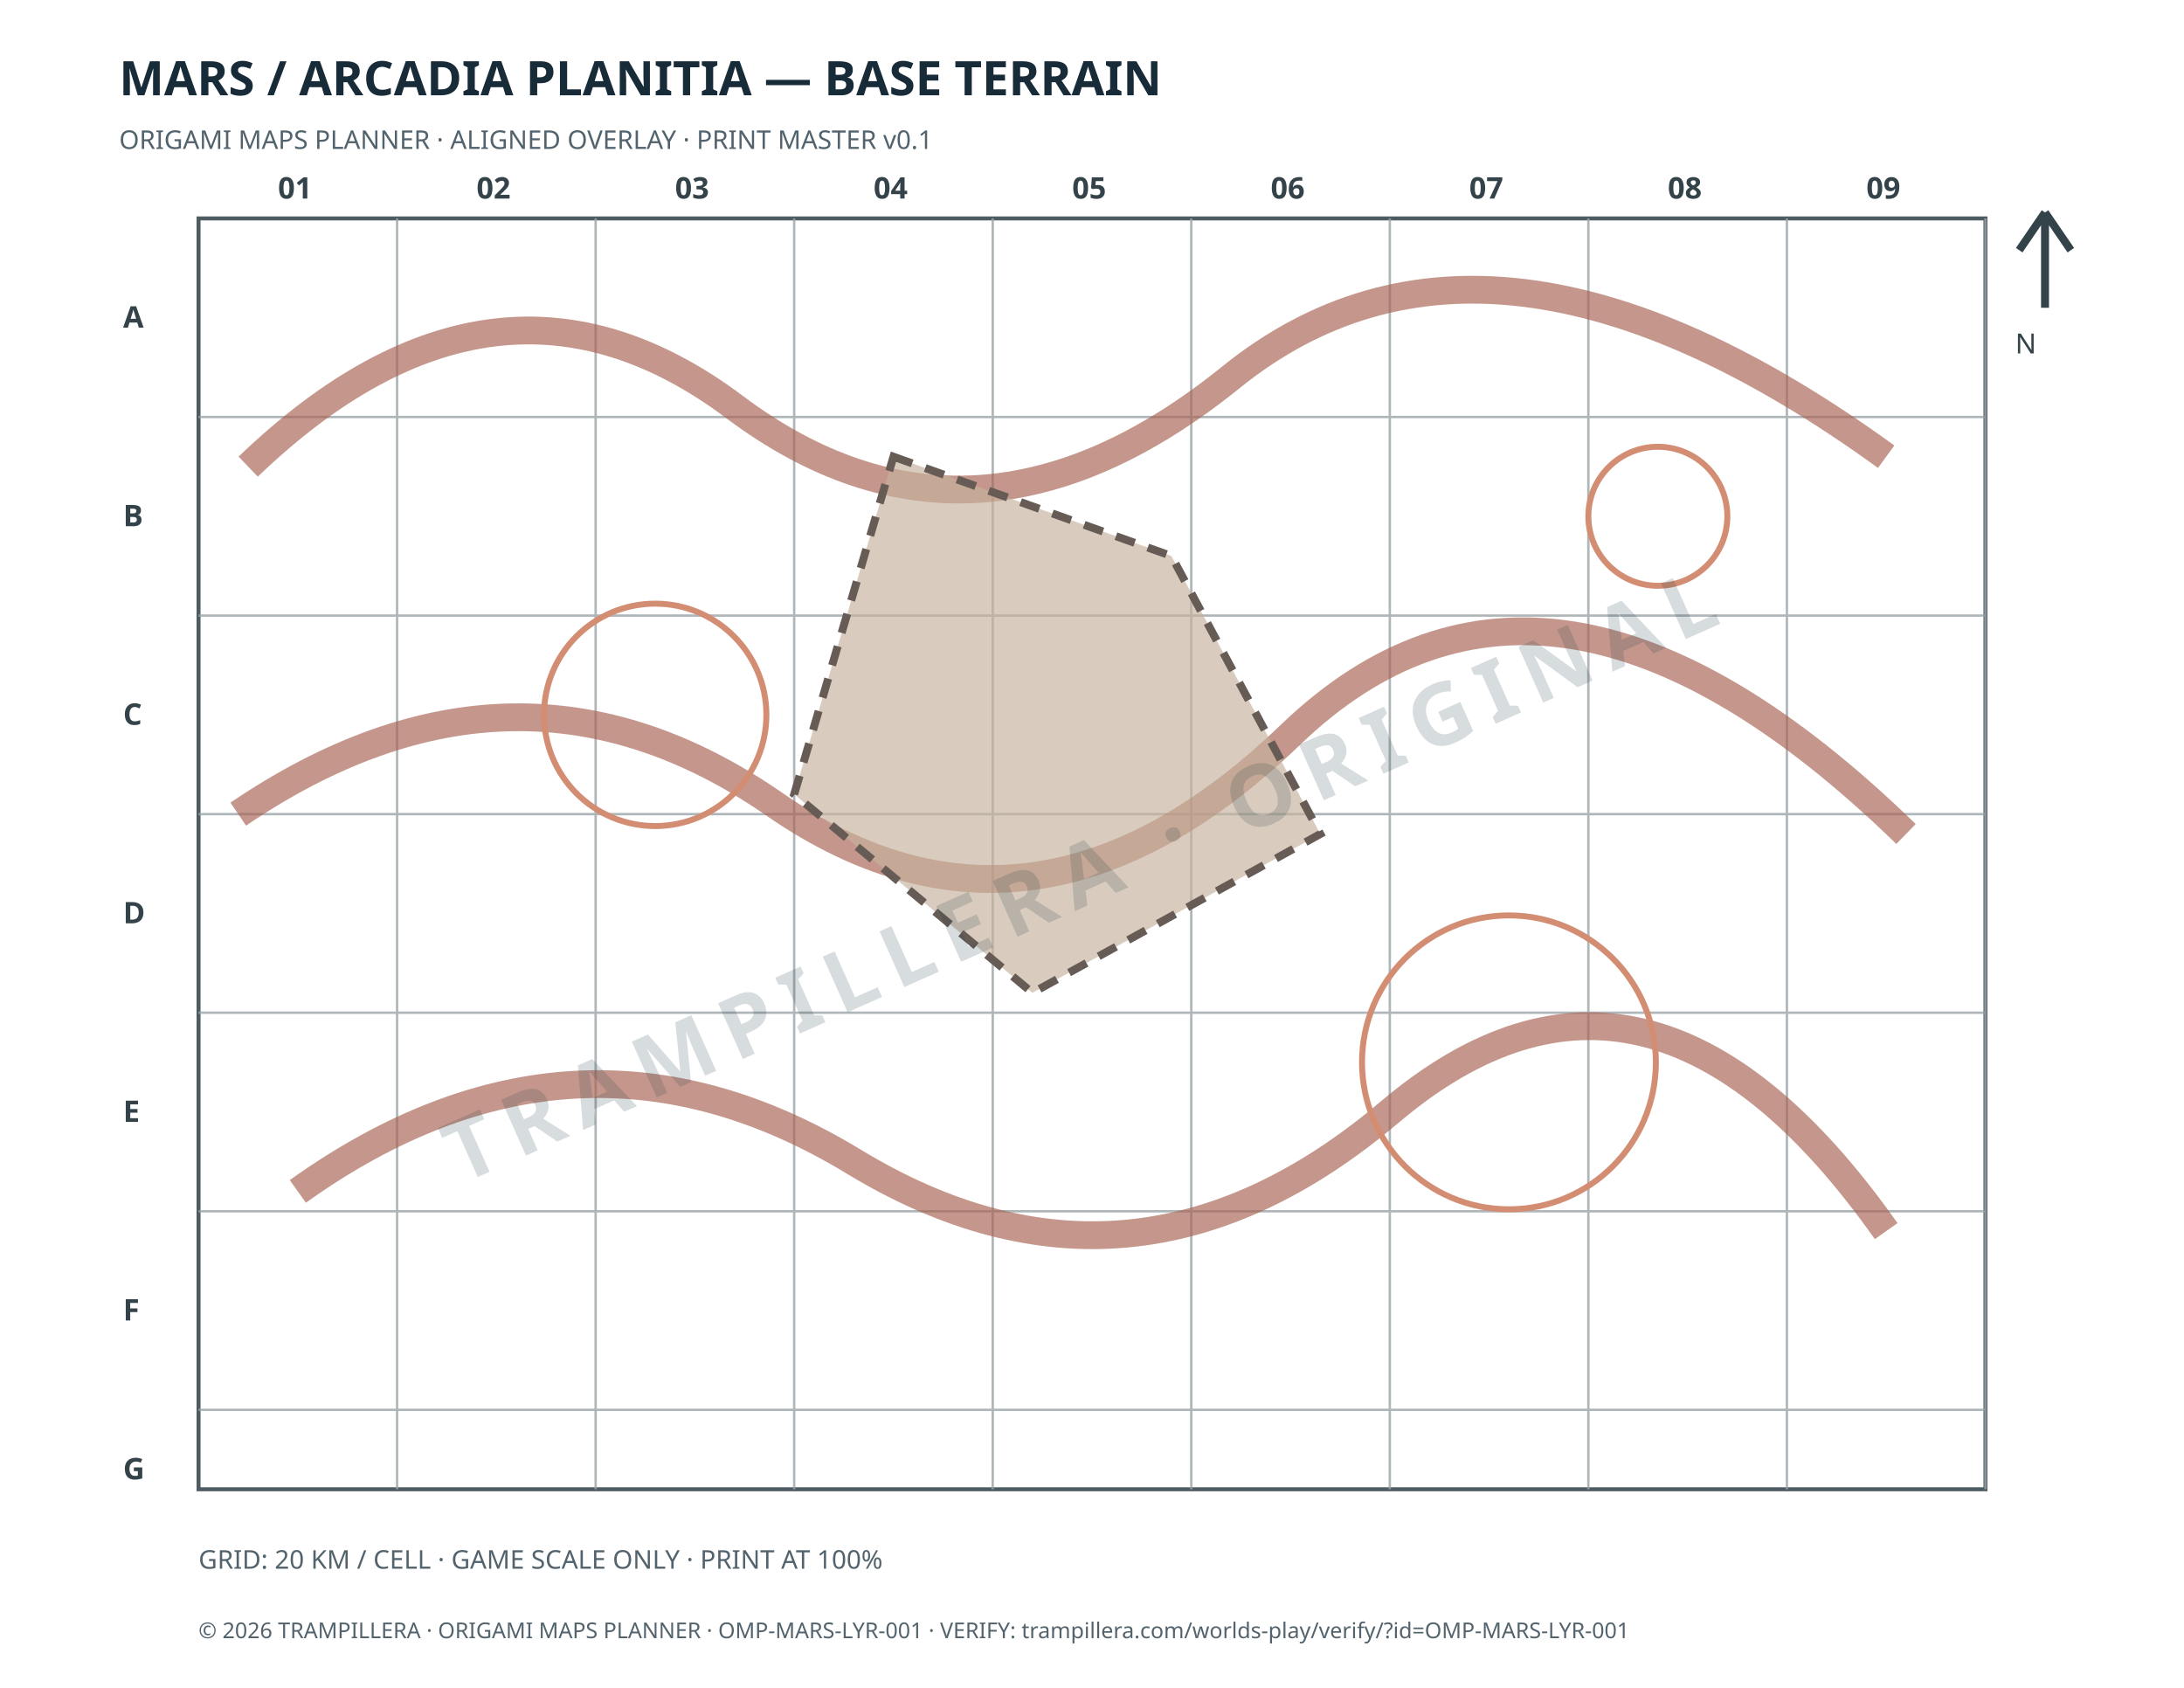
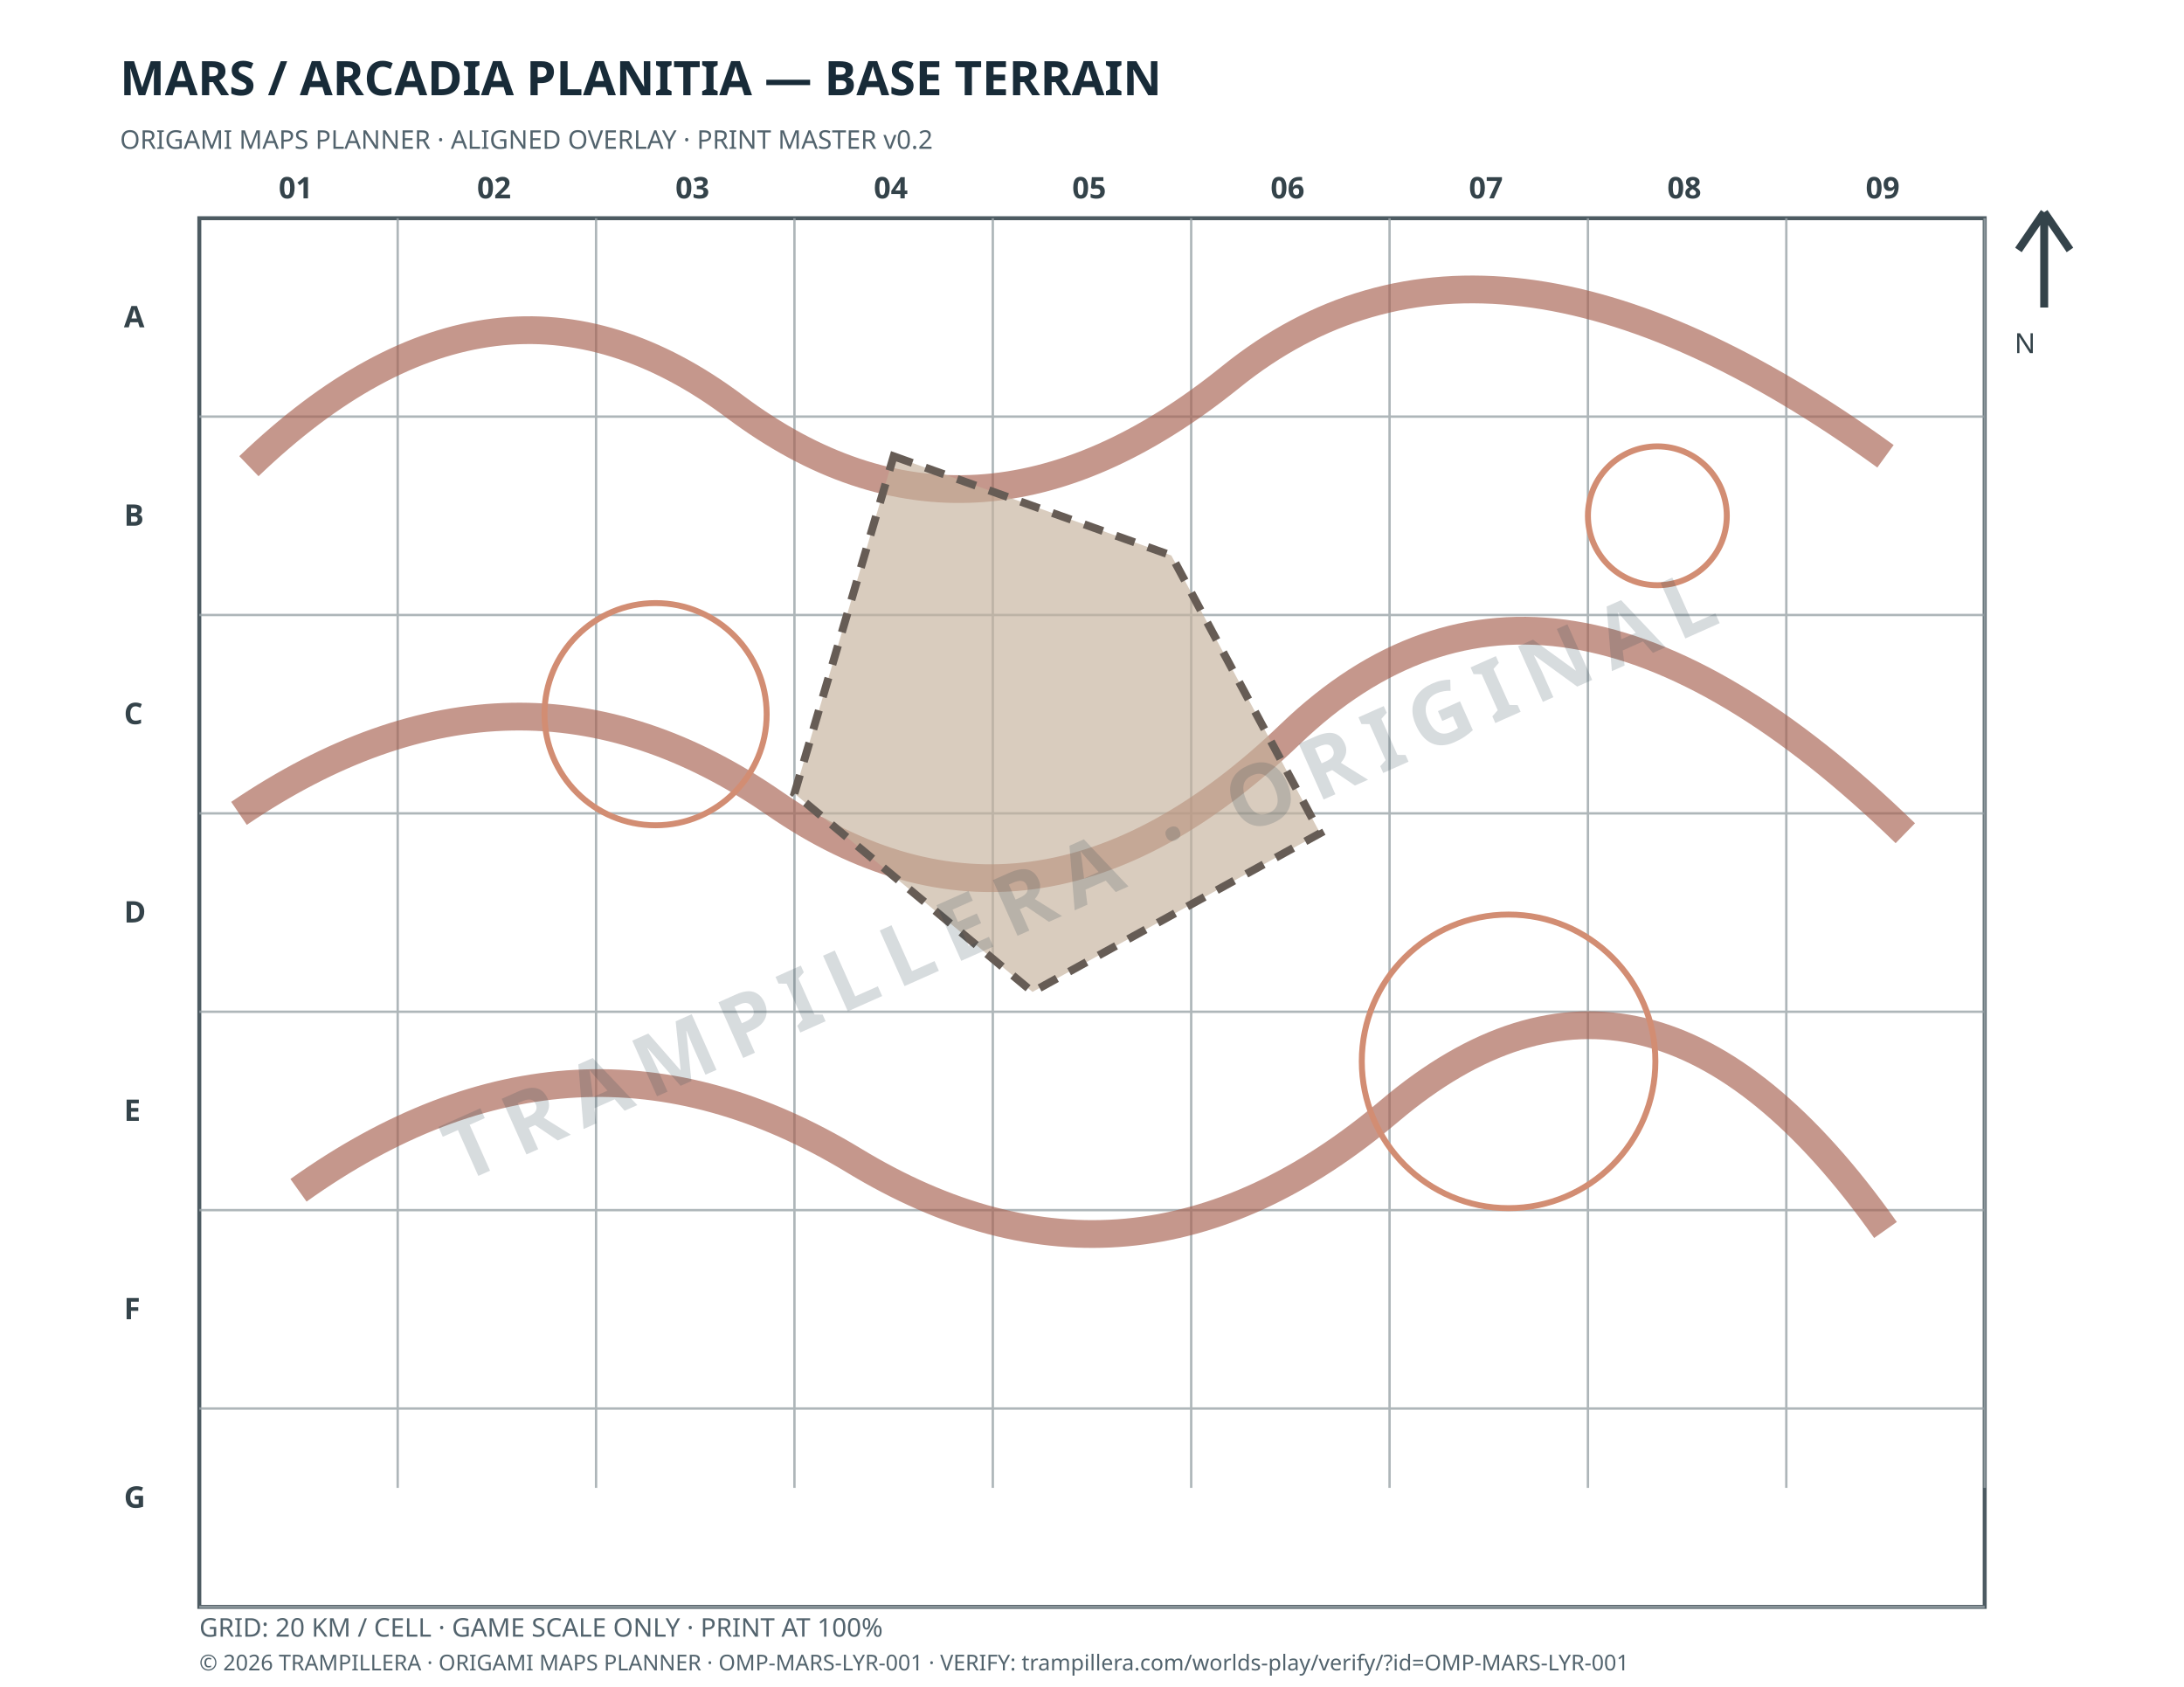
- <svg xmlns="http://www.w3.org/2000/svg" width="3300" height="2550" viewBox="0 0 1100 850" role="img" aria-labelledby="t d">
+ <svg xmlns="http://www.w3.org/2000/svg" width="272mm" height="210mm" viewBox="0 0 1100 850" role="img" aria-labelledby="t d">
  <text x="60" y="48" font-family="sans-serif" font-size="24" font-weight="700" fill="#182b38">MARS / ARCADIA PLANITIA — BASE TERRAIN</text>
-   <text x="60" y="75" font-family="sans-serif" font-size="13" fill="#52636d">ORIGAMI MAPS PLANNER · ALIGNED OVERLAY · PRINT MASTER v0.1</text>
-   <rect x="100" y="110" width="900" height="640" fill="none" stroke="#4d5b62" stroke-width="2" />
+   <text x="60" y="75" font-family="sans-serif" font-size="13" fill="#52636d">ORIGAMI MAPS PLANNER · ALIGNED OVERLAY · PRINT MASTER v0.2</text>
+   <rect x="100" y="110" width="900" height="700" fill="none" stroke="#4d5b62" stroke-width="2" />
  <g fill="none" stroke="#9aa4a8" stroke-width="1.2" opacity=".8">
-     <path d="M200 110V750M300 110V750M400 110V750M500 110V750M600 110V750M700 110V750M800 110V750M900 110V750M1000 110V750M100 210H1000M100 310H1000M100 410H1000M100 510H1000M100 610H1000M100 710H1000" />
+     <path d="M200 110V750M300 110V750M400 110V750M500 110V750M600 110V750M700 110V750M800 110V750M900 110V750M1000 110V750M100 210H1000M100 310H1000M100 410H1000M100 510H1000M100 610H1000M100 710H1000M100 810H1000" />
  </g>
  <g font-family="sans-serif" font-size="15" font-weight="700" fill="#34434a">
    <text x="140" y="100">01</text>
    <text x="240" y="100">02</text>
    <text x="340" y="100">03</text>
    <text x="440" y="100">04</text>
    <text x="540" y="100">05</text>
    <text x="640" y="100">06</text>
    <text x="740" y="100">07</text>
    <text x="840" y="100">08</text>
    <text x="940" y="100">09</text>
    <text x="62" y="165">A</text>
    <text x="62" y="265">B</text>
    <text x="62" y="365">C</text>
    <text x="62" y="465">D</text>
    <text x="62" y="565">E</text>
    <text x="62" y="665">F</text>
-     <text x="62" y="745">G</text>
+     <text x="62" y="760">G</text>
  </g>
  <path d="M1030 155v-48m0 0l-13 19m13-19l13 19" stroke="#34434a" stroke-width="4" fill="none" />
  <text x="1015" y="178" font-family="sans-serif" font-size="14" fill="#34434a">N</text>
-   <text x="100" y="790" font-family="sans-serif" font-size="13" fill="#52636d">GRID: 20 KM / CELL · GAME SCALE ONLY · PRINT AT 100%</text>
+   <text x="100" y="825" font-family="sans-serif" font-size="13" fill="#52636d">GRID: 20 KM / CELL · GAME SCALE ONLY · PRINT AT 100%</text>
  <path d="M125 235Q250 115 370 205T620 190T950 230M120 410Q260 315 390 405T650 370T960 420M150 600Q290 500 430 585T700 560T950 620" fill="none" stroke="#a65f4e" stroke-width="14" opacity=".65" />
  <g fill="none" stroke="#d28d73" stroke-width="3">
    <circle cx="330" cy="360" r="56" />
    <circle cx="760" cy="535" r="74" />
    <circle cx="835" cy="260" r="35" />
  </g>
  <path d="M450 230L590 280L665 420L520 500L400 400Z" fill="#c5b19b" fill-opacity=".65" stroke="#665c55" stroke-width="4" stroke-dasharray="10 7" />
-   <text x="100" y="825" font-family="sans-serif" font-size="11" fill="#52636d">© 2026 TRAMPILLERA · ORIGAMI MAPS PLANNER · OMP-MARS-LYR-001 · VERIFY: trampillera.com/worlds-play/verify/?id=OMP-MARS-LYR-001</text>
+   <text x="100" y="842" font-family="sans-serif" font-size="11" fill="#52636d">© 2026 TRAMPILLERA · ORIGAMI MAPS PLANNER · OMP-MARS-LYR-001 · VERIFY: trampillera.com/worlds-play/verify/?id=OMP-MARS-LYR-001</text>
  <g id="trampillera-visible-watermark" pointer-events="none" opacity=".18">
    <text x="550" y="455" text-anchor="middle" transform="rotate(-24 550 455)" font-family="sans-serif" font-size="43" font-weight="700" letter-spacing="7" fill="#243b49">TRAMPILLERA · ORIGINAL</text>
  </g>
</svg>
